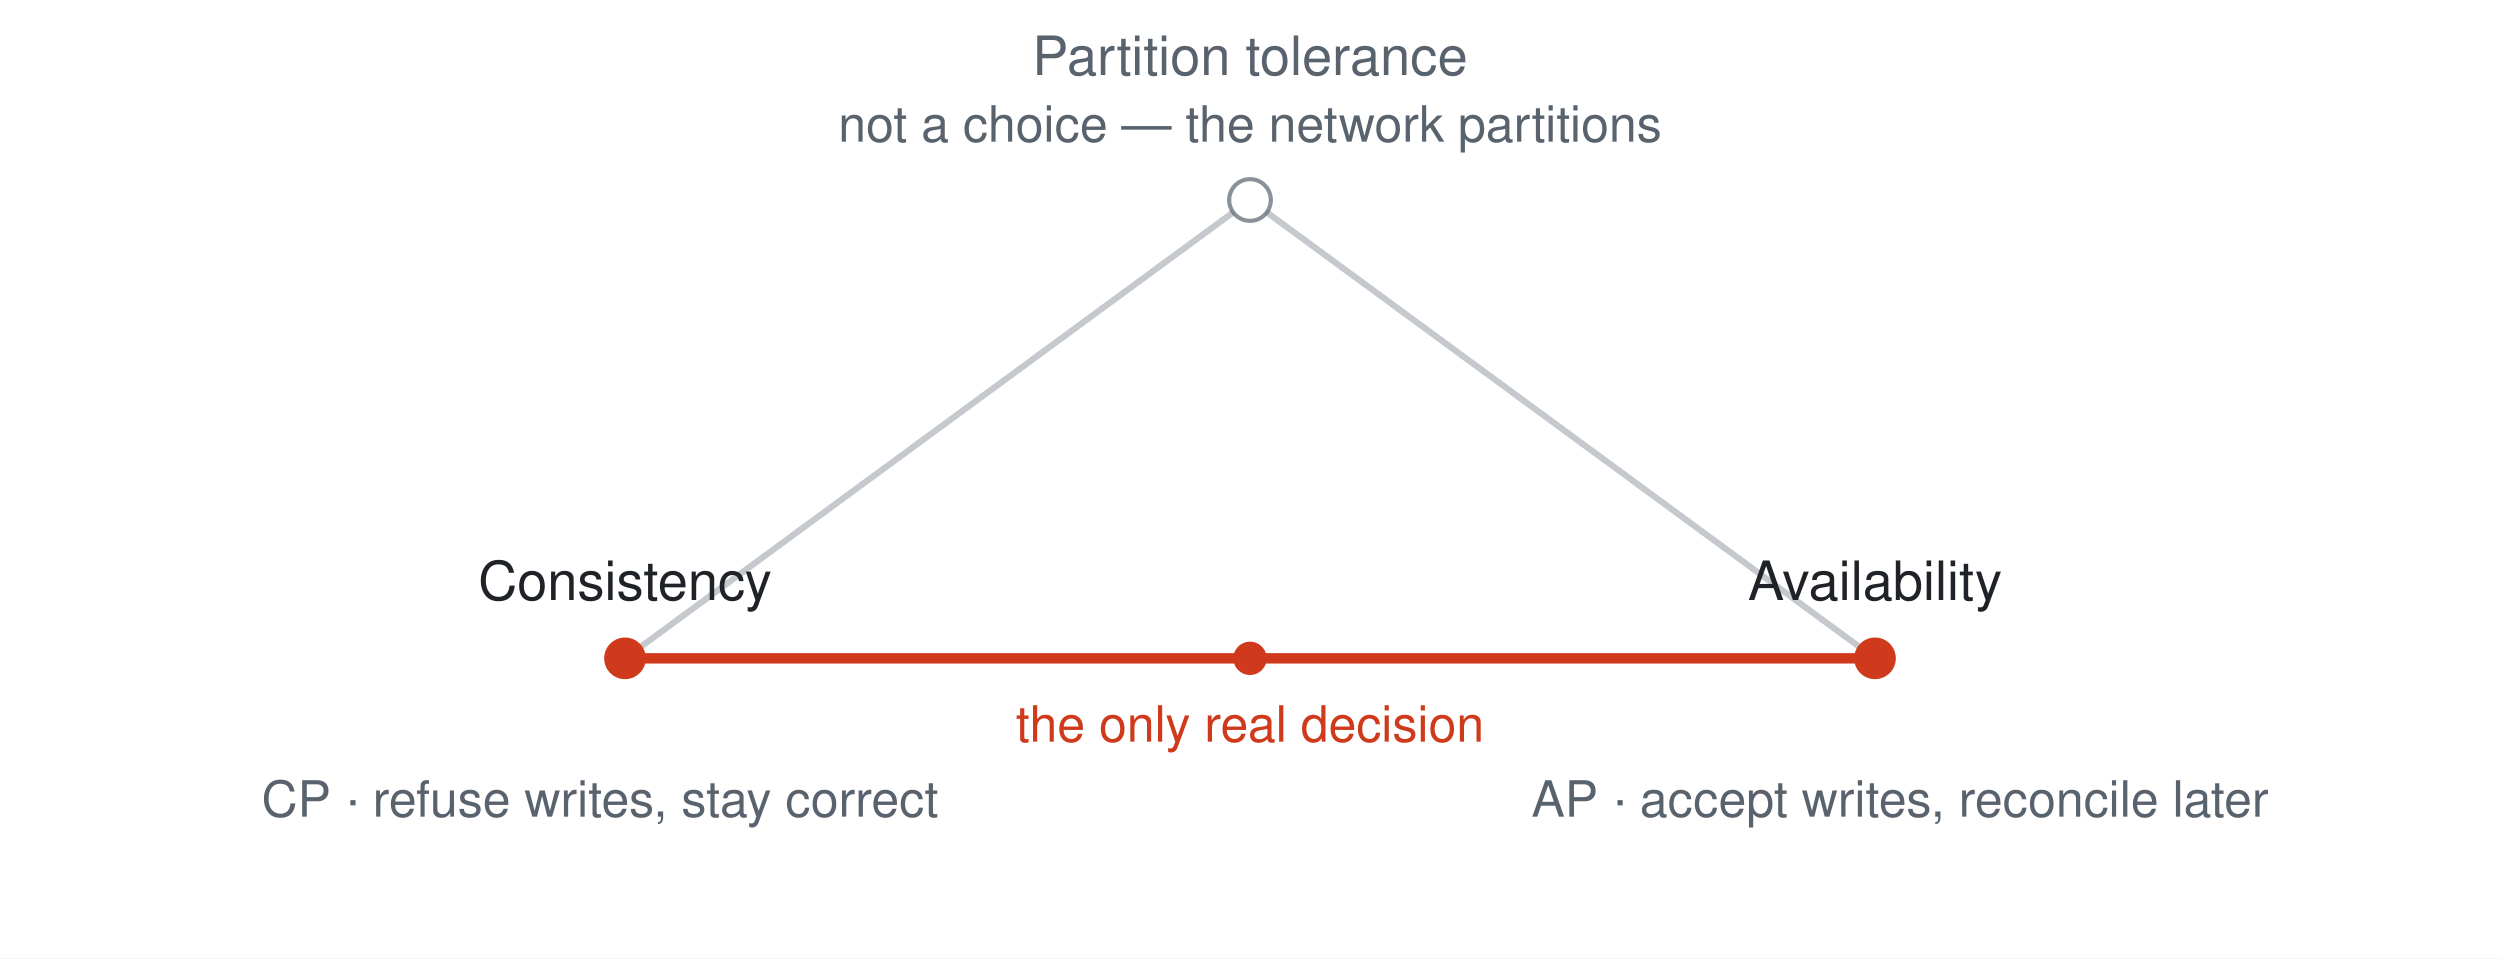
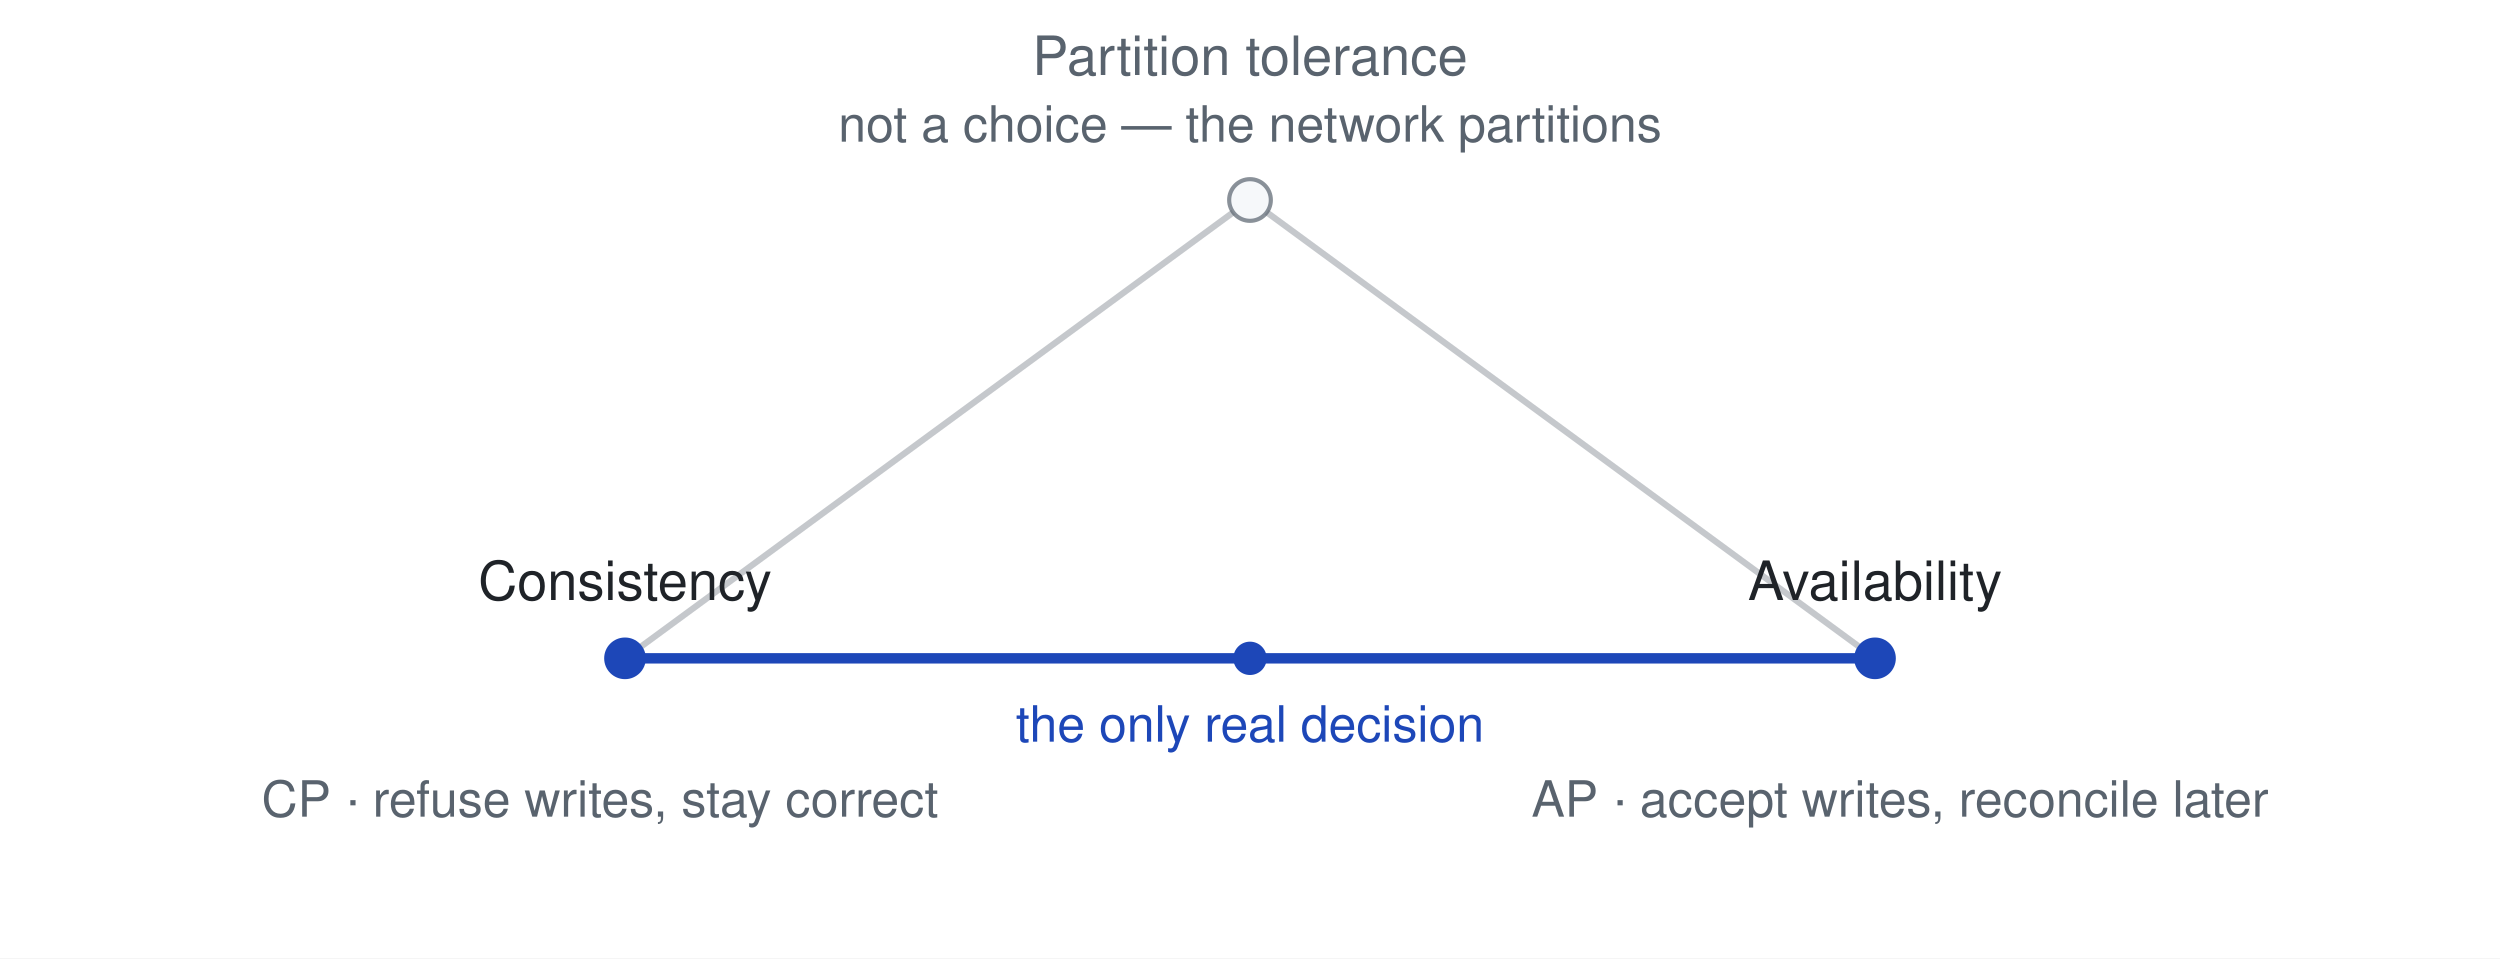
<svg xmlns="http://www.w3.org/2000/svg" width="600" height="230" viewBox="0 0 600 230" role="img">
  <rect width="600" height="230" fill="#ffffff" />
  <line x1="300" y1="48" x2="150" y2="158" stroke="#59636e" stroke-opacity="0.35" stroke-width="1.5" />
  <line x1="300" y1="48" x2="450" y2="158" stroke="#59636e" stroke-opacity="0.35" stroke-width="1.5" />
-   <line x1="150" y1="158" x2="450" y2="158" stroke="#cf3a1c" stroke-width="2.5" />
-   <circle cx="300" cy="158" r="4" fill="#cf3a1c" />
-   <text x="300" y="178" text-anchor="middle" font-family="'Atkinson Hyperlegible Next', system-ui, -apple-system, 'Segoe UI', Helvetica, Arial, sans-serif" font-size="12" fill="#cf3a1c">the only real decision</text>
-   <circle cx="300" cy="48" r="5" fill="#ffffff" stroke="#59636e" stroke-opacity="0.7" />
+   <line x1="150" y1="158" x2="450" y2="158" stroke="#1d47b8" stroke-width="2.5" />
+   <circle cx="300" cy="158" r="4" fill="#1d47b8" />
+   <text x="300" y="178" text-anchor="middle" font-family="'Atkinson Hyperlegible Next', system-ui, -apple-system, 'Segoe UI', Helvetica, Arial, sans-serif" font-size="12" fill="#1d47b8">the only real decision</text>
+   <circle cx="300" cy="48" r="5" fill="#f6f8fa" stroke="#59636e" stroke-opacity="0.7" />
  <text x="300" y="18" text-anchor="middle" font-family="'Atkinson Hyperlegible Next', system-ui, -apple-system, 'Segoe UI', Helvetica, Arial, sans-serif" font-size="13" fill="#59636e">Partition tolerance</text>
  <text x="300" y="34" text-anchor="middle" font-family="'Atkinson Hyperlegible Next', system-ui, -apple-system, 'Segoe UI', Helvetica, Arial, sans-serif" font-size="12" fill="#59636e">not a choice — the network partitions</text>
-   <circle cx="150" cy="158" r="5" fill="#cf3a1c" />
+   <circle cx="150" cy="158" r="5" fill="#1d47b8" />
  <text x="150" y="144" text-anchor="middle" font-family="'Atkinson Hyperlegible Next', system-ui, -apple-system, 'Segoe UI', Helvetica, Arial, sans-serif" font-size="13" fill="#1f2328">Consistency</text>
  <text x="144" y="196" text-anchor="middle" font-family="'Atkinson Hyperlegible Next', system-ui, -apple-system, 'Segoe UI', Helvetica, Arial, sans-serif" font-size="12" fill="#59636e">CP · refuse writes, stay correct</text>
-   <circle cx="450" cy="158" r="5" fill="#cf3a1c" />
+   <circle cx="450" cy="158" r="5" fill="#1d47b8" />
  <text x="450" y="144" text-anchor="middle" font-family="'Atkinson Hyperlegible Next', system-ui, -apple-system, 'Segoe UI', Helvetica, Arial, sans-serif" font-size="13" fill="#1f2328">Availability</text>
  <text x="456" y="196" text-anchor="middle" font-family="'Atkinson Hyperlegible Next', system-ui, -apple-system, 'Segoe UI', Helvetica, Arial, sans-serif" font-size="12" fill="#59636e">AP · accept writes, reconcile later</text>
</svg>
